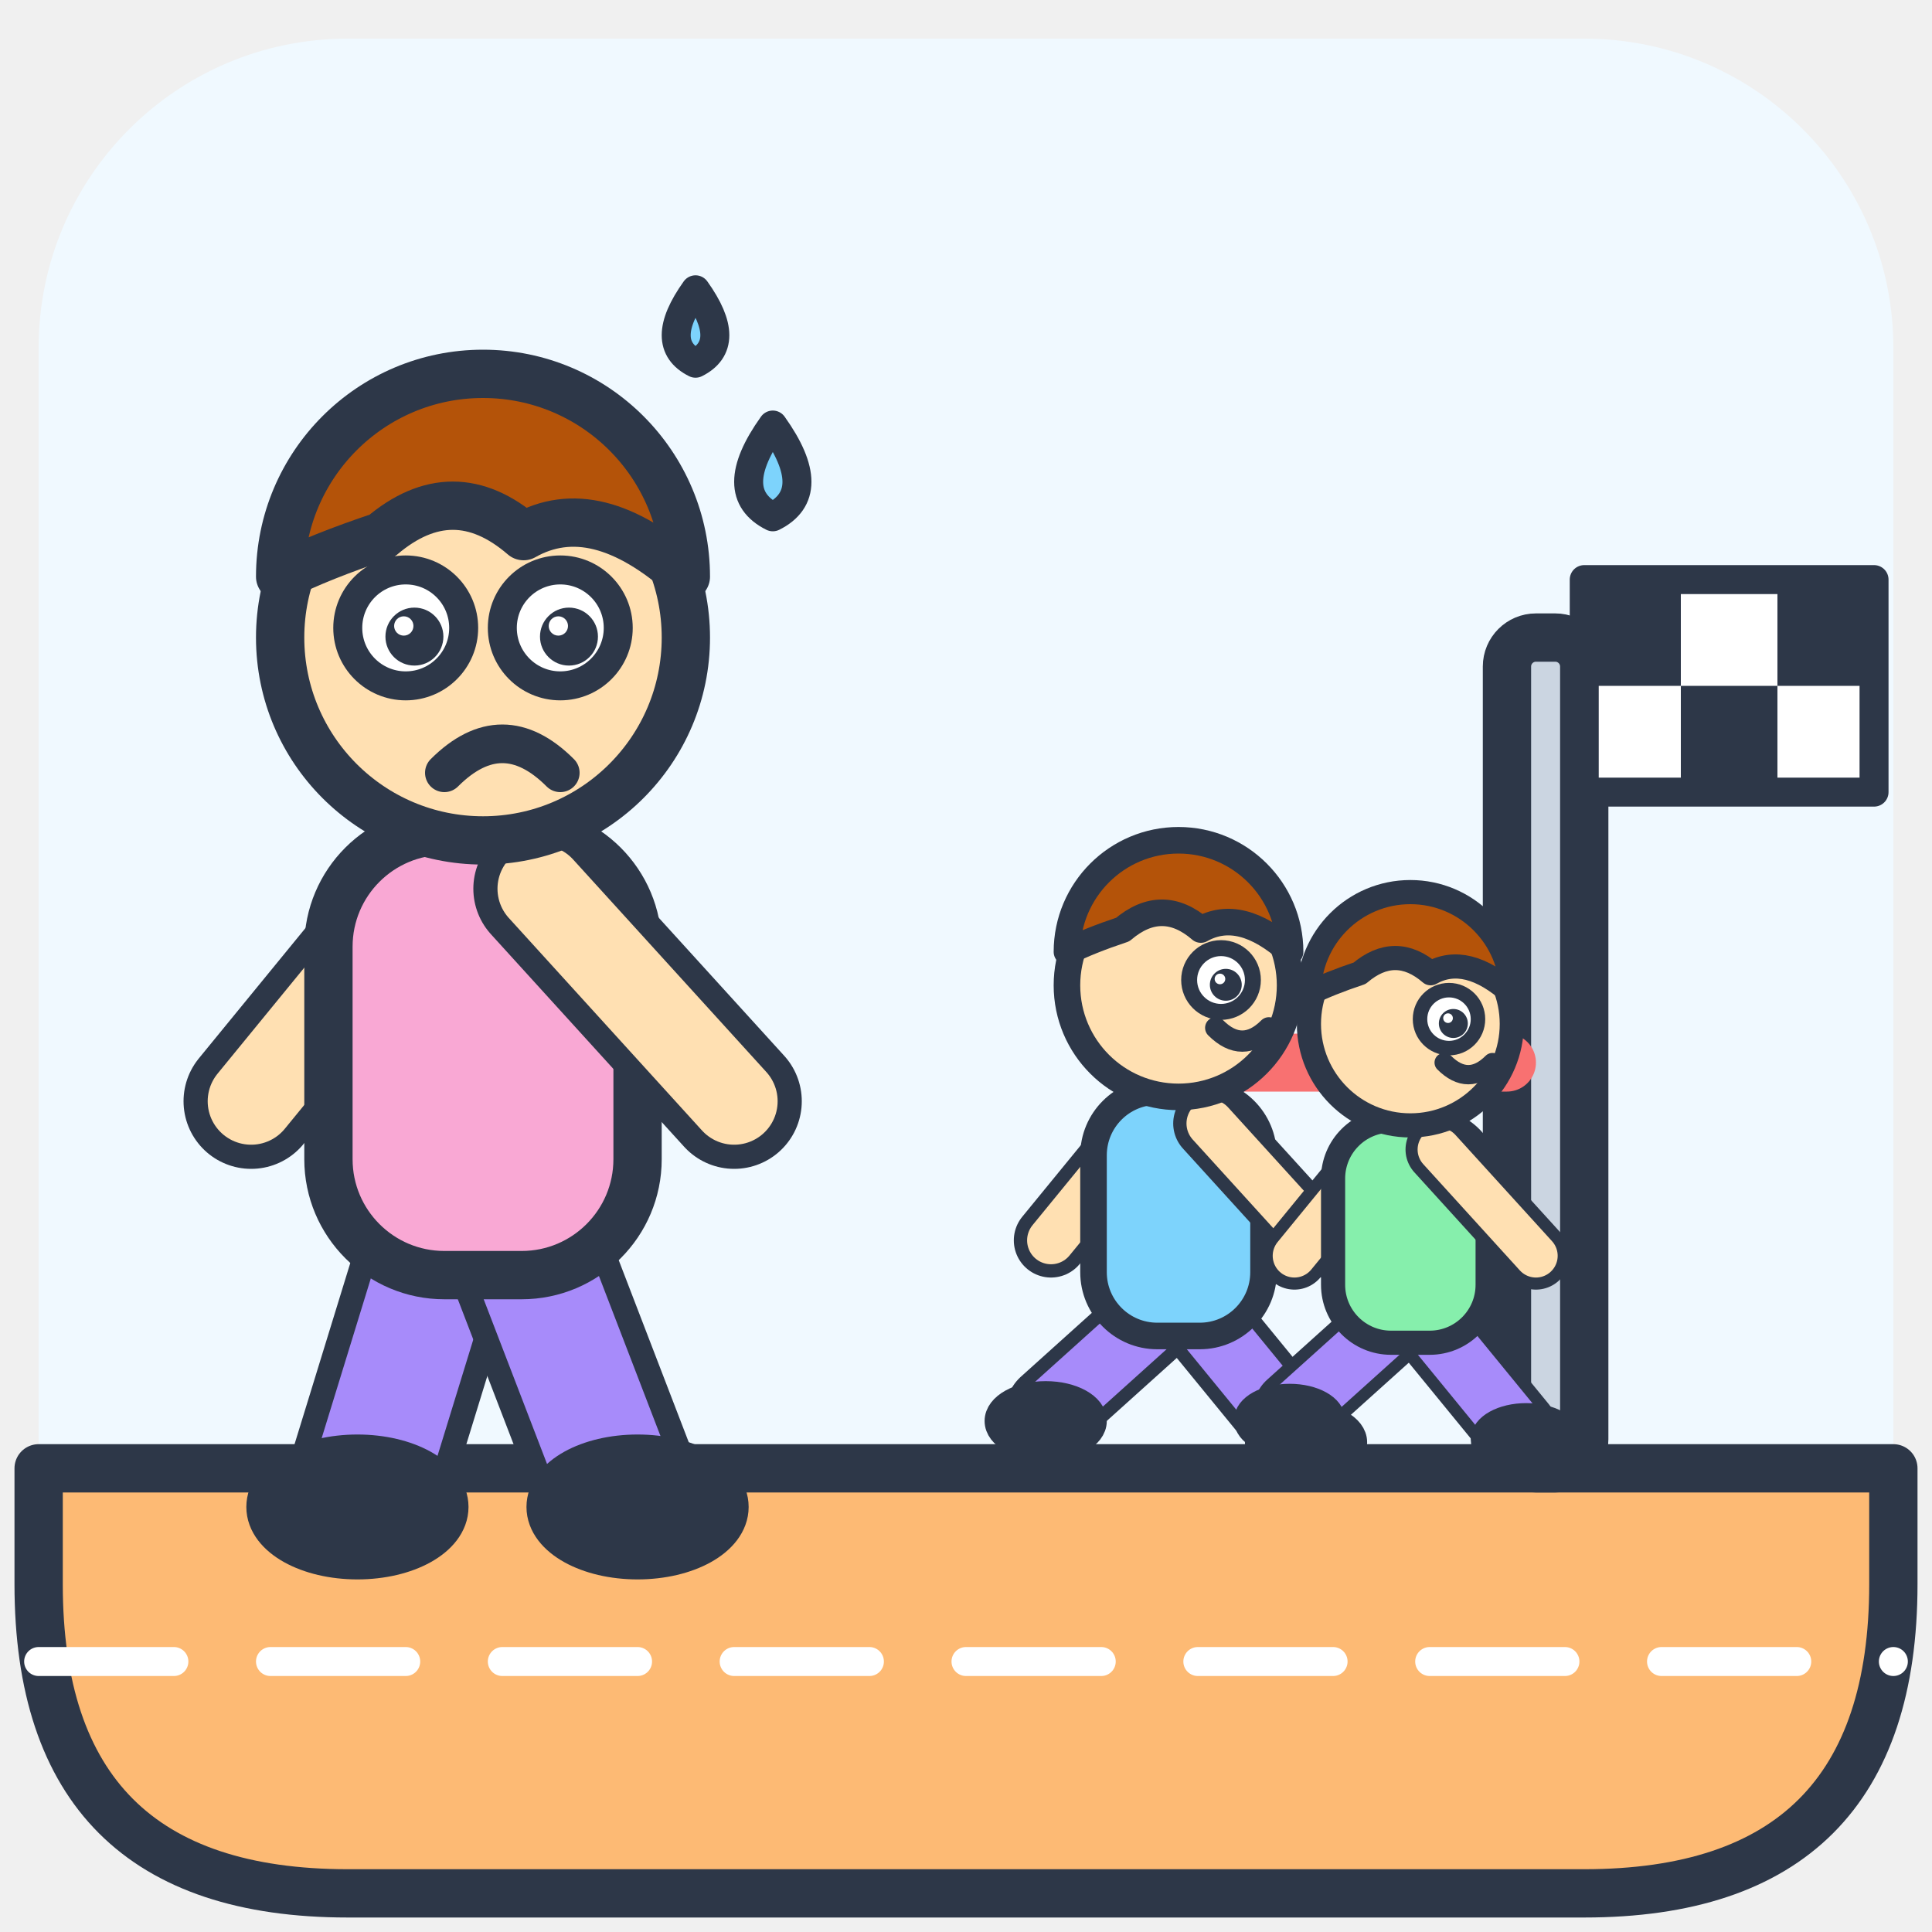
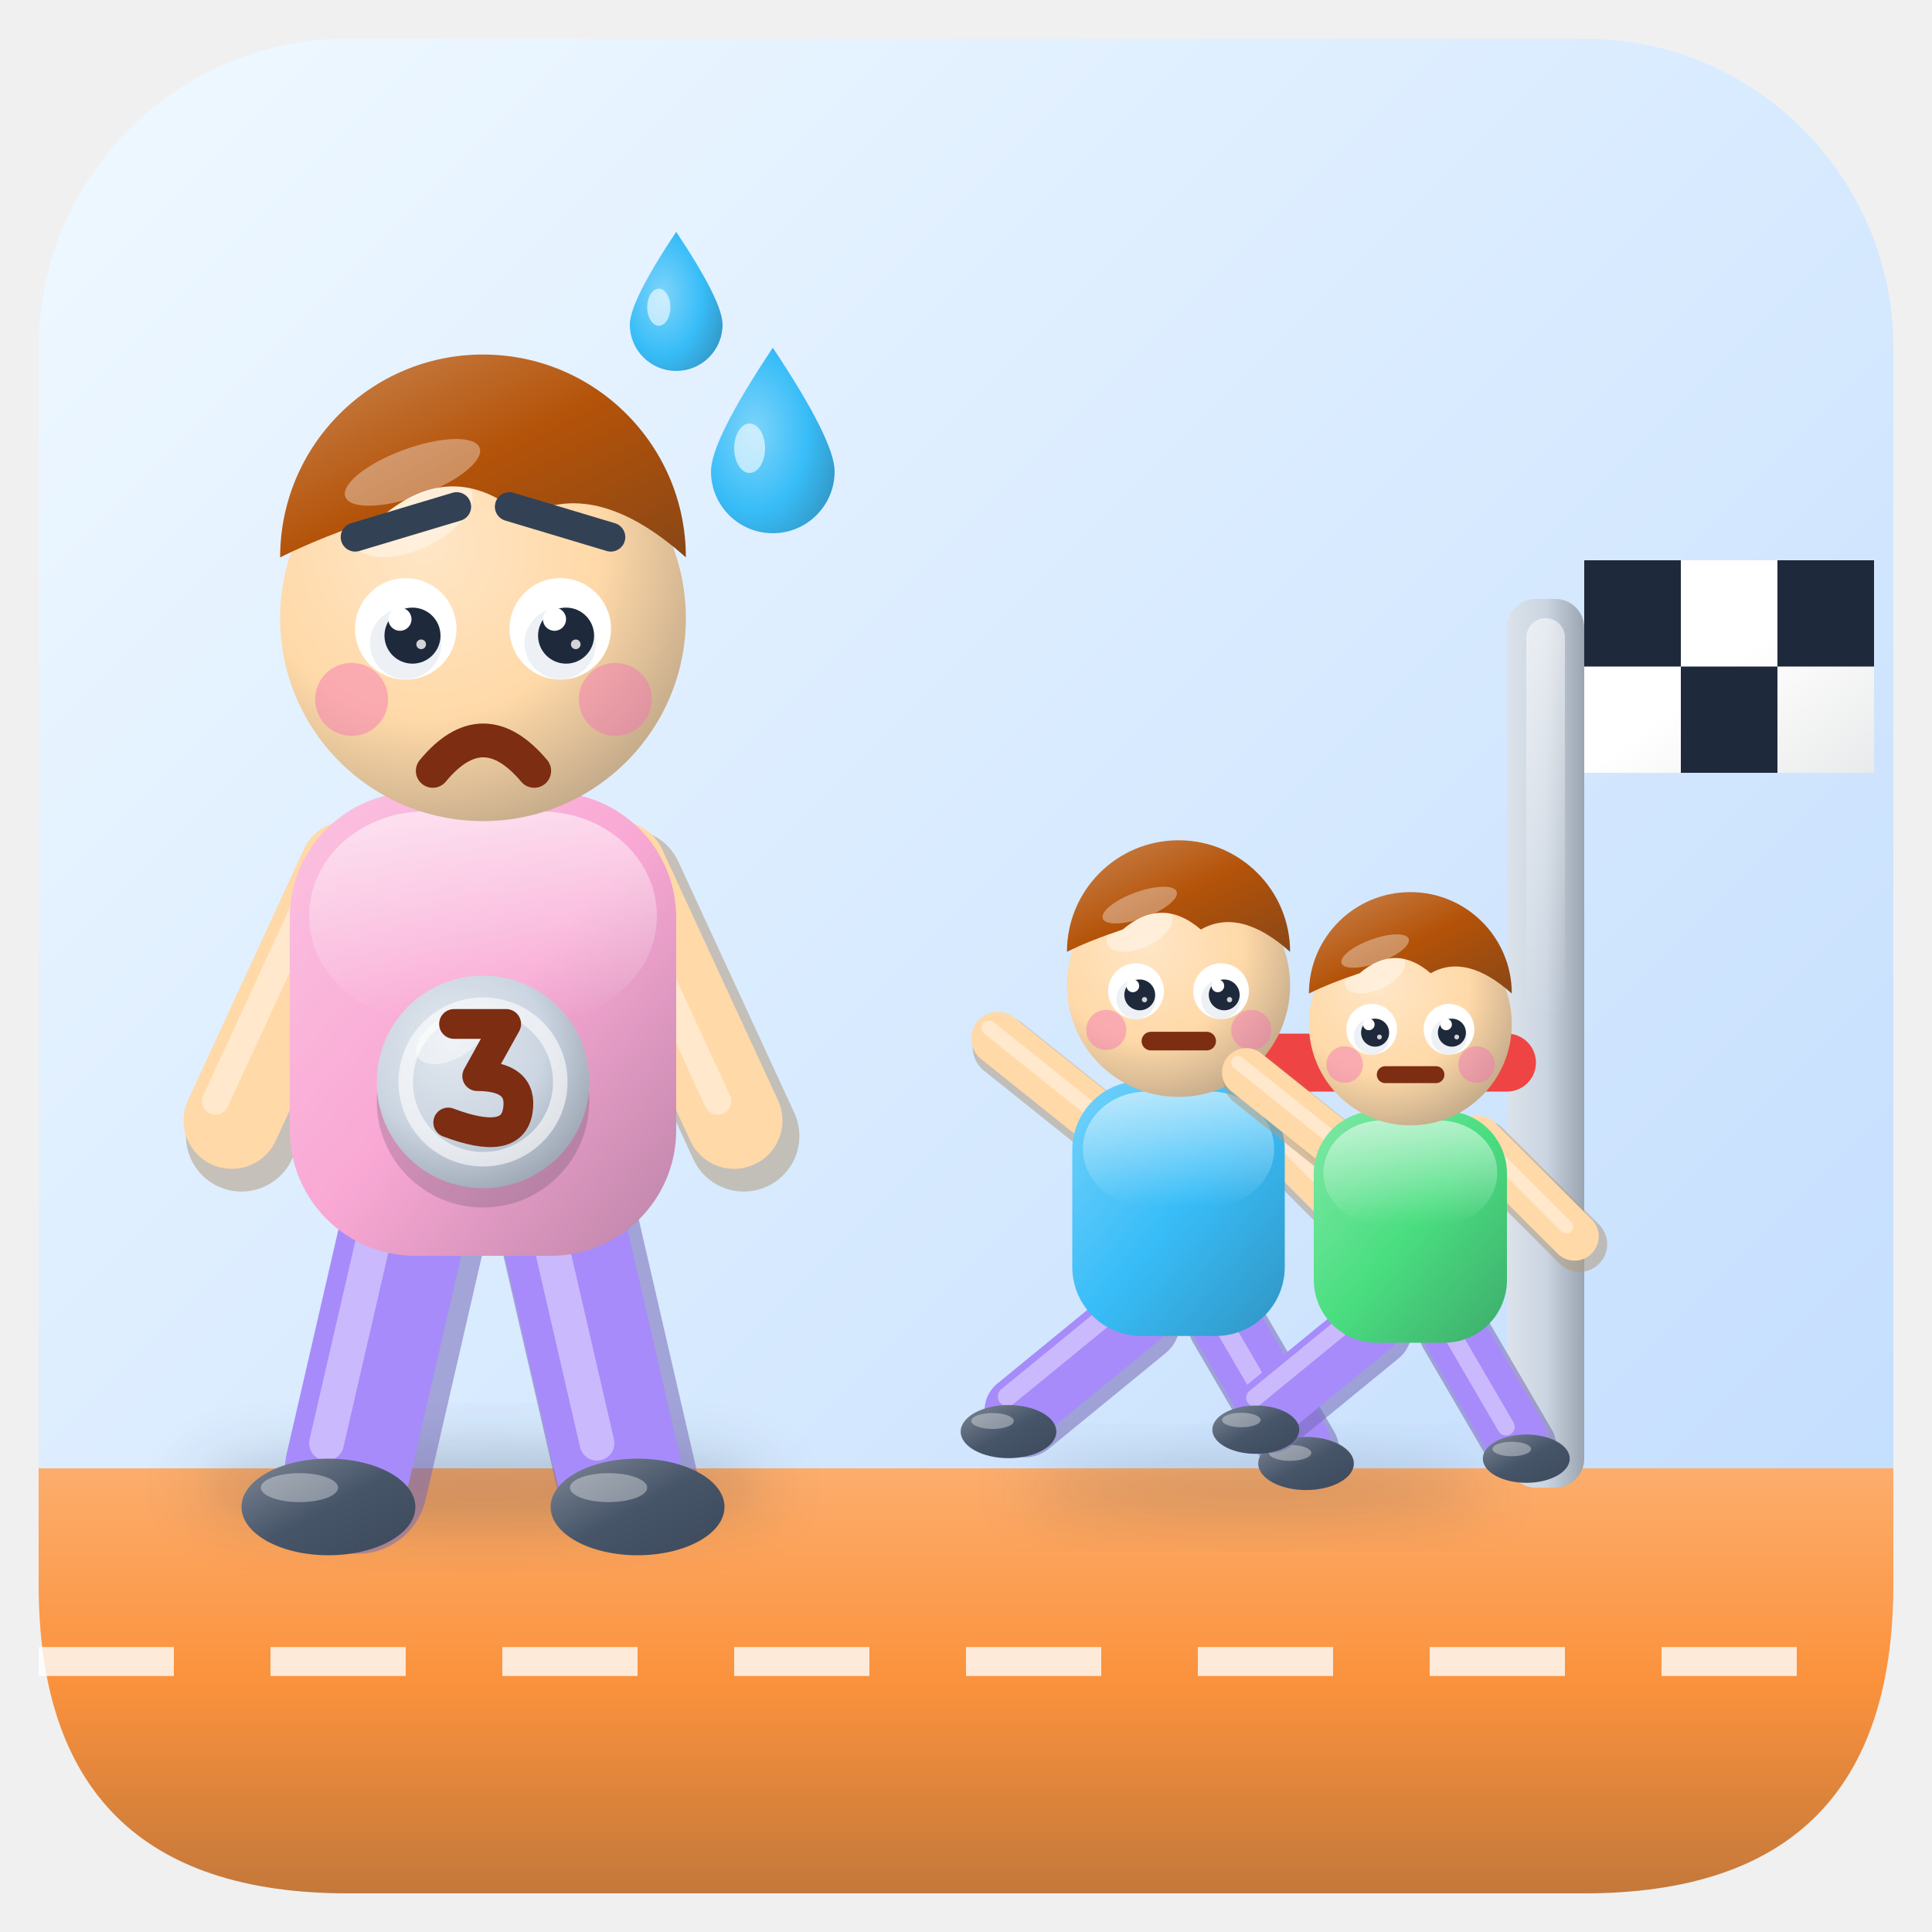
<svg xmlns="http://www.w3.org/2000/svg" viewBox="0 0 200 200" role="img" aria-label="אחרון">
-   <rect x="4" y="4" width="192" height="192" rx="32" fill="#F0F9FF" />
-   <g stroke="#2D3748" stroke-width="5" stroke-linejoin="round" stroke-linecap="round">
-     <path d="M4 152 H196 V164 Q196 196 164 196 H36 Q4 196 4 164Z" fill="#FDBA74" />
-     <path d="M4 172 H196" fill="none" stroke="#fff" stroke-width="3" stroke-dasharray="14 10" />
-     <rect x="156" y="66" width="8" height="86" rx="3" fill="#CBD5E1" />
-     <rect x="164" y="60" width="30" height="22" fill="#fff" stroke-width="3" />
-     <rect x="164" y="60" width="10" height="11" fill="#2D3748" stroke="none" />
-     <rect x="184" y="60" width="10" height="11" fill="#2D3748" stroke="none" />
-     <rect x="174" y="71" width="10" height="11" fill="#2D3748" stroke="none" />
-     <path d="M156 110 H120" fill="none" stroke="#F87171" stroke-width="6" />
-     <g transform="translate(122 102) scale(0.55)">
-       <path d="M-6 26 L-24 48" fill="none" stroke-width="14" />
-       <path d="M-6 26 L-24 48" fill="none" stroke="#FFE0B2" stroke-width="9" />
-       <path d="M-4 62 L-24 80" fill="none" stroke-width="17" />
-       <path d="M-4 62 L-24 80" fill="none" stroke="#A78BFA" stroke-width="12" />
-       <path d="M4 62 L22 84" fill="none" stroke-width="17" />
-       <path d="M4 62 L22 84" fill="none" stroke="#A78BFA" stroke-width="12" />
-       <ellipse cx="-25" cy="82" rx="9" ry="5" fill="#2D3748" />
-       <ellipse cx="24" cy="86" rx="9" ry="5" fill="#2D3748" />
-       <rect x="-16" y="20" width="32" height="46" rx="12" fill="#7DD3FC" />
-       <path d="M6 26 L26 48" fill="none" stroke-width="14" />
-       <path d="M6 26 L26 48" fill="none" stroke="#FFE0B2" stroke-width="9" />
-       <circle cx="0" cy="0" r="21" fill="#FFE0B2" />
-       <path d="M-21 -6.3 A21 21 0 0 1 21 -6.3 Q11.6 -14.7 4.2 -10.5 Q-3.1 -16.8 -10.5 -10.5 Q-16.8 -8.4 -21 -6.3Z" fill="#B45309" />
-       <circle cx="8" cy="-1" r="6" fill="#fff" stroke-width="3" />
-       <circle cx="8.9" cy="-0.1" r="3" fill="#2D3748" stroke="none" />
-       <circle cx="7.8" cy="-1.2" r="1" fill="#fff" stroke="none" />
-       <path d="M7 8 Q12 13 17 8" fill="none" stroke-width="4" />
+   <defs>
+     <linearGradient id="first-last-opposite-g0" x1="0" y1="0" x2="1" y2="1">
+       <stop offset="0" stop-color="#F0F9FF" />
+       <stop offset="1" stop-color="#BFDBFE" />
+     </linearGradient>
+     <linearGradient id="first-last-opposite-g1" x1="0" y1="0" x2="0" y2="1">
+       <stop offset="0" stop-color="#fcad6d" />
+       <stop offset=".5" stop-color="#FB923C" />
+       <stop offset="1" stop-color="#c4783b" />
+     </linearGradient>
+     <linearGradient id="first-last-opposite-g2" x1="0" y1="0" x2="1" y2="0">
+       <stop offset="0" stop-color="#dbe2ea" />
+       <stop offset=".5" stop-color="#CBD5E1" />
+       <stop offset="1" stop-color="#9ba5b1" />
+     </linearGradient>
+     <linearGradient id="first-last-opposite-g3" x1="0" y1="0" x2="0" y2="1">
+       <stop offset="0" stop-color="#fff" stop-opacity="0.55" />
+       <stop offset="1" stop-color="#fff" stop-opacity="0" />
+     </linearGradient>
+     <linearGradient id="first-last-opposite-g4" x1="0" y1="0" x2="1" y2="1">
+       <stop offset="0" stop-color="#ffffff" />
+       <stop offset=".5" stop-color="#FFFFFF" />
+       <stop offset="1" stop-color="#e9eaeb" />
+     </linearGradient>
+     <linearGradient id="first-last-opposite-g5" x1="0" y1="0" x2="1" y2="1">
+       <stop offset="0" stop-color="#7e8896" />
+       <stop offset=".5" stop-color="#475569" />
+       <stop offset="1" stop-color="#3c495b" />
+     </linearGradient>
+     <linearGradient id="first-last-opposite-g6" x1="0" y1="0" x2="1" y2="1">
+       <stop offset="0" stop-color="#74d1fa" />
+       <stop offset=".5" stop-color="#38BDF8" />
+       <stop offset="1" stop-color="#3194c2" />
+     </linearGradient>
+     <radialGradient id="first-last-opposite-g7" cx="0.36" cy="0.32" r="0.78">
+       <stop offset="0" stop-color="#ffe6c6" />
+       <stop offset=".55" stop-color="#FFD9A8" />
+       <stop offset="1" stop-color="#bca486" />
+     </radialGradient>
+     <linearGradient id="first-last-opposite-g8" x1="0" y1="0" x2="1" y2="1">
+       <stop offset="0" stop-color="#cb8753" />
+       <stop offset=".5" stop-color="#B45309" />
+       <stop offset="1" stop-color="#8a4716" />
+     </linearGradient>
+     <linearGradient id="first-last-opposite-g9" x1="0" y1="0" x2="1" y2="1">
+       <stop offset="0" stop-color="#80e8a6" />
+       <stop offset=".5" stop-color="#4ADE80" />
+       <stop offset="1" stop-color="#3eab6c" />
+     </linearGradient>
+     <linearGradient id="first-last-opposite-g10" x1="0" y1="0" x2="1" y2="1">
+       <stop offset="0" stop-color="#fbc2e1" />
+       <stop offset=".5" stop-color="#F9A8D4" />
+       <stop offset="1" stop-color="#bc84a8" />
+     </linearGradient>
+     <radialGradient id="first-last-opposite-g11" cx="0.35" cy="0.45" r="0.78">
+       <stop offset="0" stop-color="#7ed4fa" />
+       <stop offset=".55" stop-color="#38BDF8" />
+       <stop offset="1" stop-color="#3191be" />
+     </radialGradient>
+     <radialGradient id="first-last-opposite-g12" cx="0.36" cy="0.32" r="0.78">
+       <stop offset="0" stop-color="#e2e8ef" />
+       <stop offset=".55" stop-color="#CBD5E1" />
+       <stop offset="1" stop-color="#97a1ae" />
+     </radialGradient>
+     <filter id="first-last-opposite-blur" x="-30%" y="-60%" width="160%" height="220%">
+       <feGaussianBlur stdDeviation="3" />
+     </filter>
+   </defs>
+   <rect x="4" y="4" width="192" height="192" rx="32" fill="url(#first-last-opposite-g0)" />
+   <path d="M4 152 H196 V164 Q196 196 164 196 H36 Q4 196 4 164Z" fill="url(#first-last-opposite-g1)" />
+   <path d="M4 172 H196" stroke="#fff" stroke-width="3" stroke-dasharray="14 10" opacity=".8" />
+   <rect x="156" y="62" width="8" height="92" rx="3" fill="url(#first-last-opposite-g2)" />
+   <rect x="158" y="64" width="4" height="41.4" rx="2" fill="url(#first-last-opposite-g3)" />
+   <rect x="164" y="58" width="30" height="22" fill="url(#first-last-opposite-g4)" />
+   <rect x="164" y="58" width="10" height="11" fill="#1E293B" />
+   <rect x="184" y="58" width="10" height="11" fill="#1E293B" />
+   <rect x="174" y="69" width="10" height="11" fill="#1E293B" />
+   <ellipse cx="50" cy="154" rx="30" ry="4" fill="#1E293B" opacity="0.22" filter="url(#first-last-opposite-blur)" />
+   <ellipse cx="130" cy="154" rx="24" ry="3" fill="#1E293B" opacity="0.18" filter="url(#first-last-opposite-blur)" />
+   <path d="M156 110 H120" fill="none" stroke="#EF4444" stroke-width="6" stroke-linecap="round" stroke-linejoin="round" />
+   <g transform="translate(122 102) scale(0.55)">
+     <g transform="translate(0 0)">
+       <path d="M-14 26 L-34 10" fill="none" stroke="#b19b80" stroke-width="11.5" stroke-linecap="round" stroke-linejoin="round" opacity=".55" transform="translate(1 1.6)" />
+       <path d="M-14 26 L-34 10" fill="none" stroke="#FFD9A8" stroke-width="10" stroke-linecap="round" stroke-linejoin="round" />
+       <path d="M-14 26 L-34 10" fill="none" stroke="#fff" stroke-width="2.8" stroke-linecap="round" stroke-linejoin="round" opacity="0.4" transform="translate(-1.7 -2)" />
+       <path d="M14 24 L34 44" fill="none" stroke="#b19b80" stroke-width="11.5" stroke-linecap="round" stroke-linejoin="round" opacity=".55" transform="translate(1 1.6)" />
+       <path d="M14 24 L34 44" fill="none" stroke="#FFD9A8" stroke-width="10" stroke-linecap="round" stroke-linejoin="round" />
+       <path d="M14 24 L34 44" fill="none" stroke="#fff" stroke-width="2.8" stroke-linecap="round" stroke-linejoin="round" opacity="0.4" transform="translate(-1.7 -2)" />
+       <path d="M-8 62 L-30 80" fill="none" stroke="#7769b6" stroke-width="14.5" stroke-linecap="round" stroke-linejoin="round" opacity=".55" transform="translate(1 1.6)" />
+       <path d="M-8 62 L-30 80" fill="none" stroke="#A78BFA" stroke-width="13" stroke-linecap="round" stroke-linejoin="round" />
+       <path d="M-8 62 L-30 80" fill="none" stroke="#fff" stroke-width="3.6" stroke-linecap="round" stroke-linejoin="round" opacity="0.4" transform="translate(-2.2 -2.6)" />
+       <path d="M8 62 L22 86" fill="none" stroke="#7769b6" stroke-width="14.5" stroke-linecap="round" stroke-linejoin="round" opacity=".55" transform="translate(1 1.6)" />
+       <path d="M8 62 L22 86" fill="none" stroke="#A78BFA" stroke-width="13" stroke-linecap="round" stroke-linejoin="round" />
+       <path d="M8 62 L22 86" fill="none" stroke="#fff" stroke-width="3.6" stroke-linecap="round" stroke-linejoin="round" opacity="0.4" transform="translate(-2.2 -2.6)" />
+       <ellipse cx="-32" cy="84" rx="9" ry="5" fill="url(#first-last-opposite-g5)" />
+       <ellipse cx="-35" cy="82" rx="4" ry="1.5" fill="#fff" opacity="0.35" />
+       <ellipse cx="24" cy="90" rx="9" ry="5" fill="url(#first-last-opposite-g5)" />
+       <ellipse cx="21" cy="88" rx="4" ry="1.5" fill="#fff" opacity="0.35" />
+       <rect x="-20" y="18" width="40" height="48" rx="13" fill="url(#first-last-opposite-g6)" />
+       <rect x="-18" y="20" width="36" height="21.6" rx="12" fill="url(#first-last-opposite-g3)" />
+       <circle cx="0" cy="0" r="21" fill="url(#first-last-opposite-g7)" />
+       <ellipse cx="-7.3" cy="-10.5" rx="6.7" ry="3.4" fill="#fff" opacity="0.4" transform="rotate(-25 -7.3 -10.5)" />
+       <path d="M-21 -6.3 A21 21 0 0 1 21 -6.3 Q11.6 -14.7 4.2 -10.5 Q-3.1 -16.8 -10.5 -10.5 Q-16.8 -8.4 -21 -6.3Z" fill="url(#first-last-opposite-g8)" />
+       <ellipse cx="-7.3" cy="-15.1" rx="7.4" ry="2.5" fill="#fff" opacity="0.35" transform="rotate(-20 -7.3 -15.1)" />
+       <circle cx="-8" cy="1.1" r="5.25" fill="#fff" />
+       <circle cx="-8" cy="2.6" r="3.7" fill="#CBD5E1" opacity=".35" />
+       <circle cx="-7.3" cy="1.8" r="2.9" fill="#1E293B" />
+       <circle cx="-8.6" cy="0.1" r="1.2" fill="#fff" />
+       <circle cx="-6.4" cy="2.7" r="0.5" fill="#fff" opacity=".8" />
+       <circle cx="8" cy="1.1" r="5.25" fill="#fff" />
+       <circle cx="8" cy="2.6" r="3.7" fill="#CBD5E1" opacity=".35" />
+       <circle cx="8.6" cy="1.8" r="2.9" fill="#1E293B" />
+       <circle cx="7.4" cy="0.1" r="1.2" fill="#fff" />
+       <circle cx="9.6" cy="2.7" r="0.5" fill="#fff" opacity=".8" />
+       <circle cx="-13.6" cy="8.4" r="3.78" fill="#F472B6" opacity=".45" />
+       <circle cx="13.7" cy="8.4" r="3.78" fill="#F472B6" opacity=".45" />
+       <path d="M-5.2 10.5 H5.3" fill="none" stroke="#7C2D12" stroke-width="3.5" stroke-linecap="round" stroke-linejoin="round" />
    </g>
-     <g transform="translate(146 106) scale(0.5)">
-       <path d="M-6 26 L-24 48" fill="none" stroke-width="14" />
-       <path d="M-6 26 L-24 48" fill="none" stroke="#FFE0B2" stroke-width="9" />
-       <path d="M-4 62 L-24 80" fill="none" stroke-width="17" />
-       <path d="M-4 62 L-24 80" fill="none" stroke="#A78BFA" stroke-width="12" />
-       <path d="M4 62 L22 84" fill="none" stroke-width="17" />
-       <path d="M4 62 L22 84" fill="none" stroke="#A78BFA" stroke-width="12" />
-       <ellipse cx="-25" cy="82" rx="9" ry="5" fill="#2D3748" />
-       <ellipse cx="24" cy="86" rx="9" ry="5" fill="#2D3748" />
-       <rect x="-16" y="20" width="32" height="46" rx="12" fill="#86EFAC" />
-       <path d="M6 26 L26 48" fill="none" stroke-width="14" />
-       <path d="M6 26 L26 48" fill="none" stroke="#FFE0B2" stroke-width="9" />
-       <circle cx="0" cy="0" r="21" fill="#FFE0B2" />
-       <path d="M-21 -6.3 A21 21 0 0 1 21 -6.3 Q11.6 -14.7 4.2 -10.5 Q-3.1 -16.8 -10.5 -10.5 Q-16.8 -8.4 -21 -6.3Z" fill="#B45309" />
-       <circle cx="8" cy="-1" r="6" fill="#fff" stroke-width="3" />
-       <circle cx="8.9" cy="-0.1" r="3" fill="#2D3748" stroke="none" />
-       <circle cx="7.8" cy="-1.2" r="1" fill="#fff" stroke="none" />
-       <path d="M7 8 Q12 13 17 8" fill="none" stroke-width="4" />
+   </g>
+   <g transform="translate(146 106) scale(0.5)">
+     <g transform="translate(0 0)">
+       <path d="M-14 26 L-34 10" fill="none" stroke="#b19b80" stroke-width="11.5" stroke-linecap="round" stroke-linejoin="round" opacity=".55" transform="translate(1 1.6)" />
+       <path d="M-14 26 L-34 10" fill="none" stroke="#FFD9A8" stroke-width="10" stroke-linecap="round" stroke-linejoin="round" />
+       <path d="M-14 26 L-34 10" fill="none" stroke="#fff" stroke-width="2.8" stroke-linecap="round" stroke-linejoin="round" opacity="0.4" transform="translate(-1.7 -2)" />
+       <path d="M14 24 L34 44" fill="none" stroke="#b19b80" stroke-width="11.5" stroke-linecap="round" stroke-linejoin="round" opacity=".55" transform="translate(1 1.6)" />
+       <path d="M14 24 L34 44" fill="none" stroke="#FFD9A8" stroke-width="10" stroke-linecap="round" stroke-linejoin="round" />
+       <path d="M14 24 L34 44" fill="none" stroke="#fff" stroke-width="2.8" stroke-linecap="round" stroke-linejoin="round" opacity="0.4" transform="translate(-1.7 -2)" />
+       <path d="M-8 62 L-30 80" fill="none" stroke="#7769b6" stroke-width="14.5" stroke-linecap="round" stroke-linejoin="round" opacity=".55" transform="translate(1 1.6)" />
+       <path d="M-8 62 L-30 80" fill="none" stroke="#A78BFA" stroke-width="13" stroke-linecap="round" stroke-linejoin="round" />
+       <path d="M-8 62 L-30 80" fill="none" stroke="#fff" stroke-width="3.6" stroke-linecap="round" stroke-linejoin="round" opacity="0.4" transform="translate(-2.2 -2.6)" />
+       <path d="M8 62 L22 86" fill="none" stroke="#7769b6" stroke-width="14.5" stroke-linecap="round" stroke-linejoin="round" opacity=".55" transform="translate(1 1.6)" />
+       <path d="M8 62 L22 86" fill="none" stroke="#A78BFA" stroke-width="13" stroke-linecap="round" stroke-linejoin="round" />
+       <path d="M8 62 L22 86" fill="none" stroke="#fff" stroke-width="3.6" stroke-linecap="round" stroke-linejoin="round" opacity="0.4" transform="translate(-2.2 -2.6)" />
+       <ellipse cx="-32" cy="84" rx="9" ry="5" fill="url(#first-last-opposite-g5)" />
+       <ellipse cx="-35" cy="82" rx="4" ry="1.5" fill="#fff" opacity="0.35" />
+       <ellipse cx="24" cy="90" rx="9" ry="5" fill="url(#first-last-opposite-g5)" />
+       <ellipse cx="21" cy="88" rx="4" ry="1.5" fill="#fff" opacity="0.35" />
+       <rect x="-20" y="18" width="40" height="48" rx="13" fill="url(#first-last-opposite-g9)" />
+       <rect x="-18" y="20" width="36" height="21.6" rx="12" fill="url(#first-last-opposite-g3)" />
+       <circle cx="0" cy="0" r="21" fill="url(#first-last-opposite-g7)" />
+       <ellipse cx="-7.3" cy="-10.5" rx="6.7" ry="3.4" fill="#fff" opacity="0.4" transform="rotate(-25 -7.3 -10.5)" />
+       <path d="M-21 -6.3 A21 21 0 0 1 21 -6.3 Q11.6 -14.7 4.2 -10.5 Q-3.1 -16.8 -10.5 -10.5 Q-16.8 -8.4 -21 -6.3Z" fill="url(#first-last-opposite-g8)" />
+       <ellipse cx="-7.3" cy="-15.1" rx="7.4" ry="2.5" fill="#fff" opacity="0.35" transform="rotate(-20 -7.3 -15.1)" />
+       <circle cx="-8" cy="1.1" r="5.25" fill="#fff" />
+       <circle cx="-8" cy="2.6" r="3.7" fill="#CBD5E1" opacity=".35" />
+       <circle cx="-7.3" cy="1.8" r="2.9" fill="#1E293B" />
+       <circle cx="-8.6" cy="0.1" r="1.2" fill="#fff" />
+       <circle cx="-6.4" cy="2.7" r="0.5" fill="#fff" opacity=".8" />
+       <circle cx="8" cy="1.1" r="5.25" fill="#fff" />
+       <circle cx="8" cy="2.6" r="3.7" fill="#CBD5E1" opacity=".35" />
+       <circle cx="8.6" cy="1.8" r="2.9" fill="#1E293B" />
+       <circle cx="7.4" cy="0.1" r="1.2" fill="#fff" />
+       <circle cx="9.6" cy="2.7" r="0.5" fill="#fff" opacity=".8" />
+       <circle cx="-13.6" cy="8.4" r="3.78" fill="#F472B6" opacity=".45" />
+       <circle cx="13.7" cy="8.4" r="3.78" fill="#F472B6" opacity=".45" />
+       <path d="M-5.2 10.5 H5.3" fill="none" stroke="#7C2D12" stroke-width="3.5" stroke-linecap="round" stroke-linejoin="round" />
    </g>
-     <g transform="translate(50 66) scale(1)">
-       <path d="M-6 26 L-24 48" fill="none" stroke-width="14" />
-       <path d="M-6 26 L-24 48" fill="none" stroke="#FFE0B2" stroke-width="9" />
-       <path d="M-4 62 L-12 88" fill="none" stroke-width="17" />
-       <path d="M-4 62 L-12 88" fill="none" stroke="#A78BFA" stroke-width="12" />
-       <path d="M4 62 L14 88" fill="none" stroke-width="17" />
-       <path d="M4 62 L14 88" fill="none" stroke="#A78BFA" stroke-width="12" />
-       <ellipse cx="-13" cy="90" rx="9" ry="5" fill="#2D3748" />
-       <ellipse cx="16" cy="90" rx="9" ry="5" fill="#2D3748" />
-       <rect x="-16" y="20" width="32" height="46" rx="12" fill="#F9A8D4" />
-       <path d="M6 26 L26 48" fill="none" stroke-width="14" />
-       <path d="M6 26 L26 48" fill="none" stroke="#FFE0B2" stroke-width="9" />
-       <circle cx="0" cy="0" r="21" fill="#FFE0B2" />
-       <path d="M-21 -6.3 A21 21 0 0 1 21 -6.3 Q11.6 -14.7 4.2 -10.5 Q-3.1 -16.8 -10.5 -10.5 Q-16.8 -8.4 -21 -6.3Z" fill="#B45309" />
-       <circle cx="-8" cy="-1" r="6" fill="#fff" stroke-width="3" />
-       <circle cx="-7.1" cy="-0.1" r="3" fill="#2D3748" stroke="none" />
-       <circle cx="-8.2" cy="-1.2" r="1" fill="#fff" stroke="none" />
-       <circle cx="8" cy="-1" r="6" fill="#fff" stroke-width="3" />
-       <circle cx="8.9" cy="-0.1" r="3" fill="#2D3748" stroke="none" />
-       <circle cx="7.8" cy="-1.2" r="1" fill="#fff" stroke="none" />
-       <path d="M-4 14 Q2 8 8 14" fill="none" stroke-width="4" />
+   </g>
+   <g transform="translate(50 64) scale(1)">
+     <g transform="translate(0 0)">
+       <path d="M-14 26 L-26 52" fill="none" stroke="#b19b80" stroke-width="11.5" stroke-linecap="round" stroke-linejoin="round" opacity=".55" transform="translate(1 1.6)" />
+       <path d="M-14 26 L-26 52" fill="none" stroke="#FFD9A8" stroke-width="10" stroke-linecap="round" stroke-linejoin="round" />
+       <path d="M-14 26 L-26 52" fill="none" stroke="#fff" stroke-width="2.8" stroke-linecap="round" stroke-linejoin="round" opacity="0.4" transform="translate(-1.7 -2)" />
+       <path d="M14 26 L26 52" fill="none" stroke="#b19b80" stroke-width="11.5" stroke-linecap="round" stroke-linejoin="round" opacity=".55" transform="translate(1 1.6)" />
+       <path d="M14 26 L26 52" fill="none" stroke="#FFD9A8" stroke-width="10" stroke-linecap="round" stroke-linejoin="round" />
+       <path d="M14 26 L26 52" fill="none" stroke="#fff" stroke-width="2.8" stroke-linecap="round" stroke-linejoin="round" opacity="0.4" transform="translate(-1.7 -2)" />
+       <path d="M-8 62 L-14 88" fill="none" stroke="#7769b6" stroke-width="14.5" stroke-linecap="round" stroke-linejoin="round" opacity=".55" transform="translate(1 1.6)" />
+       <path d="M-8 62 L-14 88" fill="none" stroke="#A78BFA" stroke-width="13" stroke-linecap="round" stroke-linejoin="round" />
+       <path d="M-8 62 L-14 88" fill="none" stroke="#fff" stroke-width="3.6" stroke-linecap="round" stroke-linejoin="round" opacity="0.4" transform="translate(-2.2 -2.6)" />
+       <path d="M8 62 L14 88" fill="none" stroke="#7769b6" stroke-width="14.5" stroke-linecap="round" stroke-linejoin="round" opacity=".55" transform="translate(1 1.6)" />
+       <path d="M8 62 L14 88" fill="none" stroke="#A78BFA" stroke-width="13" stroke-linecap="round" stroke-linejoin="round" />
+       <path d="M8 62 L14 88" fill="none" stroke="#fff" stroke-width="3.6" stroke-linecap="round" stroke-linejoin="round" opacity="0.4" transform="translate(-2.2 -2.6)" />
+       <ellipse cx="-16" cy="92" rx="9" ry="5" fill="url(#first-last-opposite-g5)" />
+       <ellipse cx="-19" cy="90" rx="4" ry="1.5" fill="#fff" opacity="0.35" />
+       <ellipse cx="16" cy="92" rx="9" ry="5" fill="url(#first-last-opposite-g5)" />
+       <ellipse cx="13" cy="90" rx="4" ry="1.5" fill="#fff" opacity="0.35" />
+       <rect x="-20" y="18" width="40" height="48" rx="13" fill="url(#first-last-opposite-g10)" />
+       <rect x="-18" y="20" width="36" height="21.6" rx="12" fill="url(#first-last-opposite-g3)" />
+       <circle cx="0" cy="0" r="21" fill="url(#first-last-opposite-g7)" />
+       <ellipse cx="-7.3" cy="-10.5" rx="6.7" ry="3.4" fill="#fff" opacity="0.4" transform="rotate(-25 -7.3 -10.5)" />
+       <path d="M-21 -6.3 A21 21 0 0 1 21 -6.3 Q11.6 -14.7 4.2 -10.5 Q-3.1 -16.8 -10.5 -10.5 Q-16.8 -8.4 -21 -6.3Z" fill="url(#first-last-opposite-g8)" />
+       <ellipse cx="-7.3" cy="-15.1" rx="7.4" ry="2.5" fill="#fff" opacity="0.35" transform="rotate(-20 -7.3 -15.1)" />
+       <circle cx="-8" cy="1.1" r="5.25" fill="#fff" />
+       <circle cx="-8" cy="2.6" r="3.7" fill="#CBD5E1" opacity=".35" />
+       <circle cx="-7.3" cy="1.8" r="2.9" fill="#1E293B" />
+       <circle cx="-8.6" cy="0.1" r="1.2" fill="#fff" />
+       <circle cx="-6.4" cy="2.7" r="0.5" fill="#fff" opacity=".8" />
+       <circle cx="8" cy="1.1" r="5.25" fill="#fff" />
+       <circle cx="8" cy="2.6" r="3.7" fill="#CBD5E1" opacity=".35" />
+       <circle cx="8.6" cy="1.8" r="2.9" fill="#1E293B" />
+       <circle cx="7.4" cy="0.1" r="1.2" fill="#fff" />
+       <circle cx="9.6" cy="2.7" r="0.5" fill="#fff" opacity=".8" />
+       <path d="M-13.23 -8.4 L-2.73 -11.55" fill="none" stroke="#334155" stroke-width="3" stroke-linecap="round" stroke-linejoin="round" />
+       <path d="M13.23 -8.4 L2.73 -11.55" fill="none" stroke="#334155" stroke-width="3" stroke-linecap="round" stroke-linejoin="round" />
+       <circle cx="-13.6" cy="8.4" r="3.78" fill="#F472B6" opacity=".45" />
+       <circle cx="13.7" cy="8.4" r="3.78" fill="#F472B6" opacity=".45" />
+       <path d="M-5.2 15.8 Q0 9.5 5.3 15.8" fill="none" stroke="#7C2D12" stroke-width="3.5" stroke-linecap="round" stroke-linejoin="round" />
    </g>
-     <path d="M80 44 Q85 51 80 53.5 Q75 51 80 44Z" fill="#7DD3FC" stroke-width="3" />
-     <path d="M72 30 Q76 35.6 72 37.6 Q68 35.6 72 30Z" fill="#7DD3FC" stroke-width="3" />
-   </g>
+   </g>
+   <g transform="translate(80 44) scale(0.8)">
+     <path d="M0 -10 Q8 2 8 6 A8 8 0 0 1 -8 6 Q-8 2 0 -10Z" fill="url(#first-last-opposite-g11)" />
+     <ellipse cx="-3" cy="3" rx="2" ry="3.2" fill="#fff" opacity=".6" />
+   </g>
+   <g transform="translate(70 30) scale(0.6)">
+     <path d="M0 -10 Q8 2 8 6 A8 8 0 0 1 -8 6 Q-8 2 0 -10Z" fill="url(#first-last-opposite-g11)" />
+     <ellipse cx="-3" cy="3" rx="2" ry="3.2" fill="#fff" opacity=".6" />
+   </g>
+   <circle cx="50" cy="114" r="11" fill="#1E293B" opacity=".18" />
+   <circle cx="50" cy="112" r="11" fill="url(#first-last-opposite-g12)" />
+   <ellipse cx="46.7" cy="107.4" rx="4" ry="2.2" fill="#fff" opacity="0.45" transform="rotate(-30 46.7 107.4)" />
+   <circle cx="50" cy="112" r="8" fill="none" stroke="#fff" stroke-width="1.5" opacity=".6" />
+   <path d="M47 106 H52.4 L49.4 111.4 Q54.2 111.4 53.6 115 Q53 118.7 46.4 116.2" fill="none" stroke="#7C2D12" stroke-width="3.08" stroke-linecap="round" stroke-linejoin="round" />
</svg>
